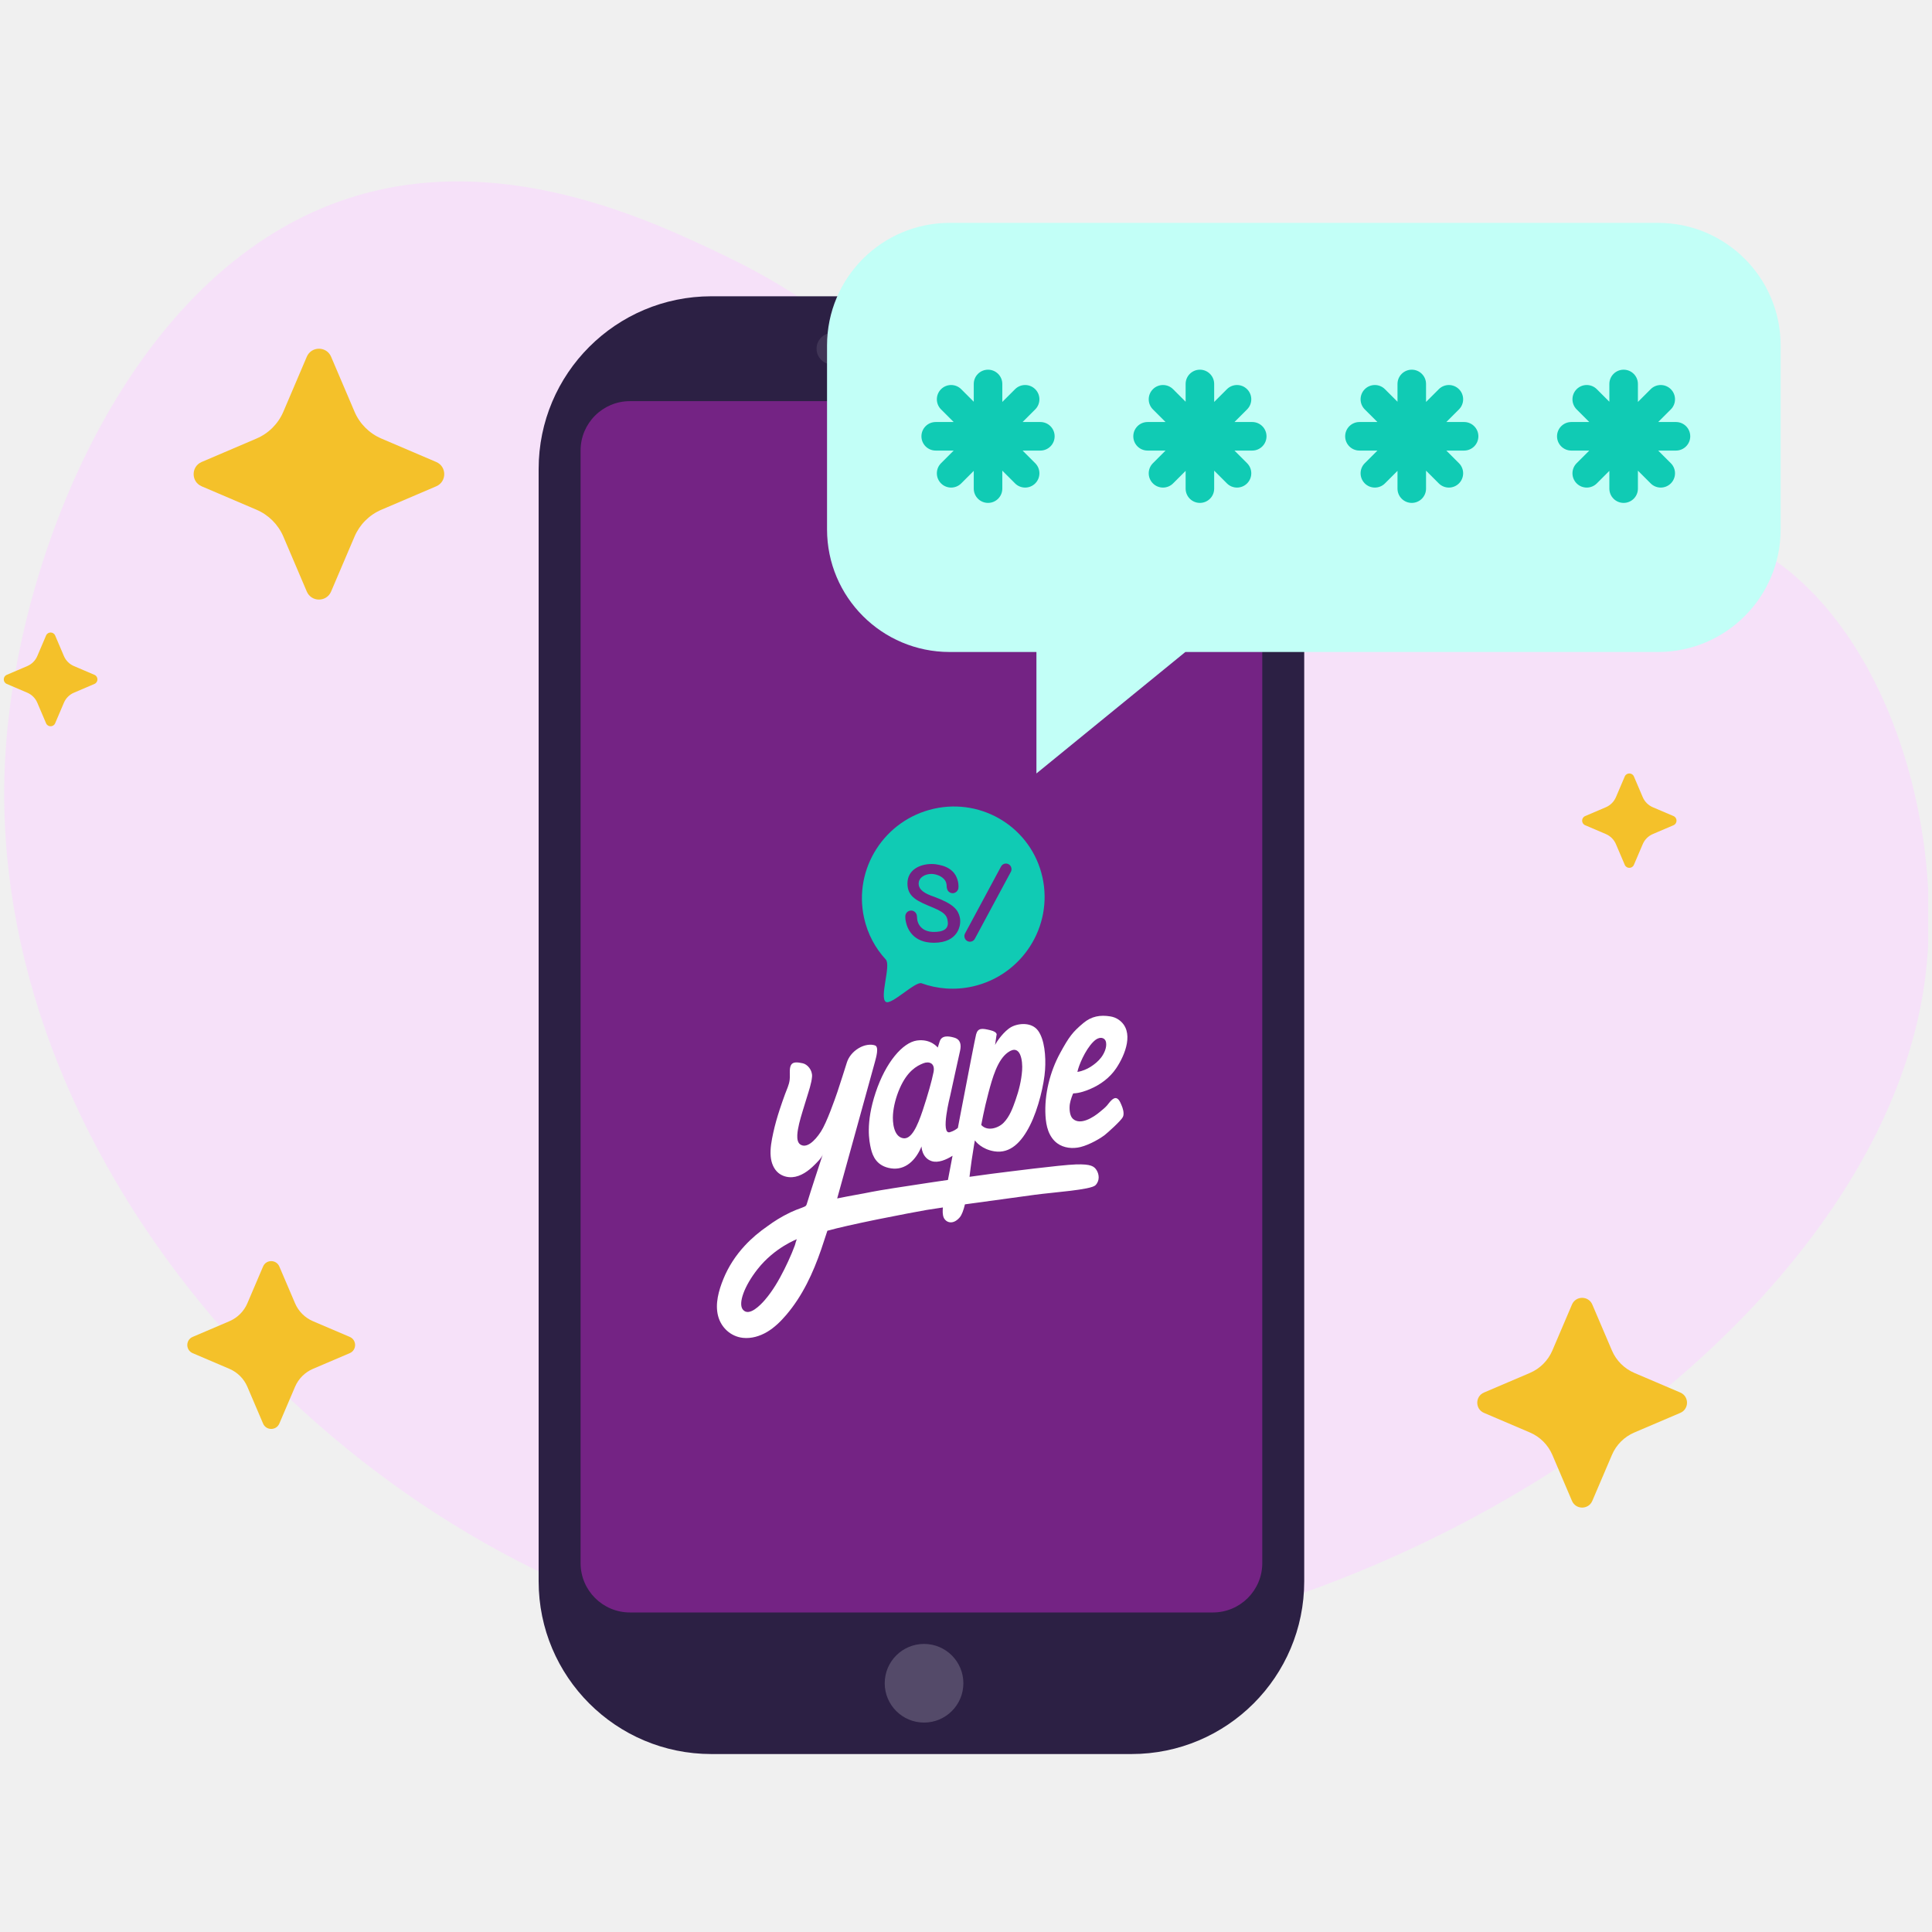
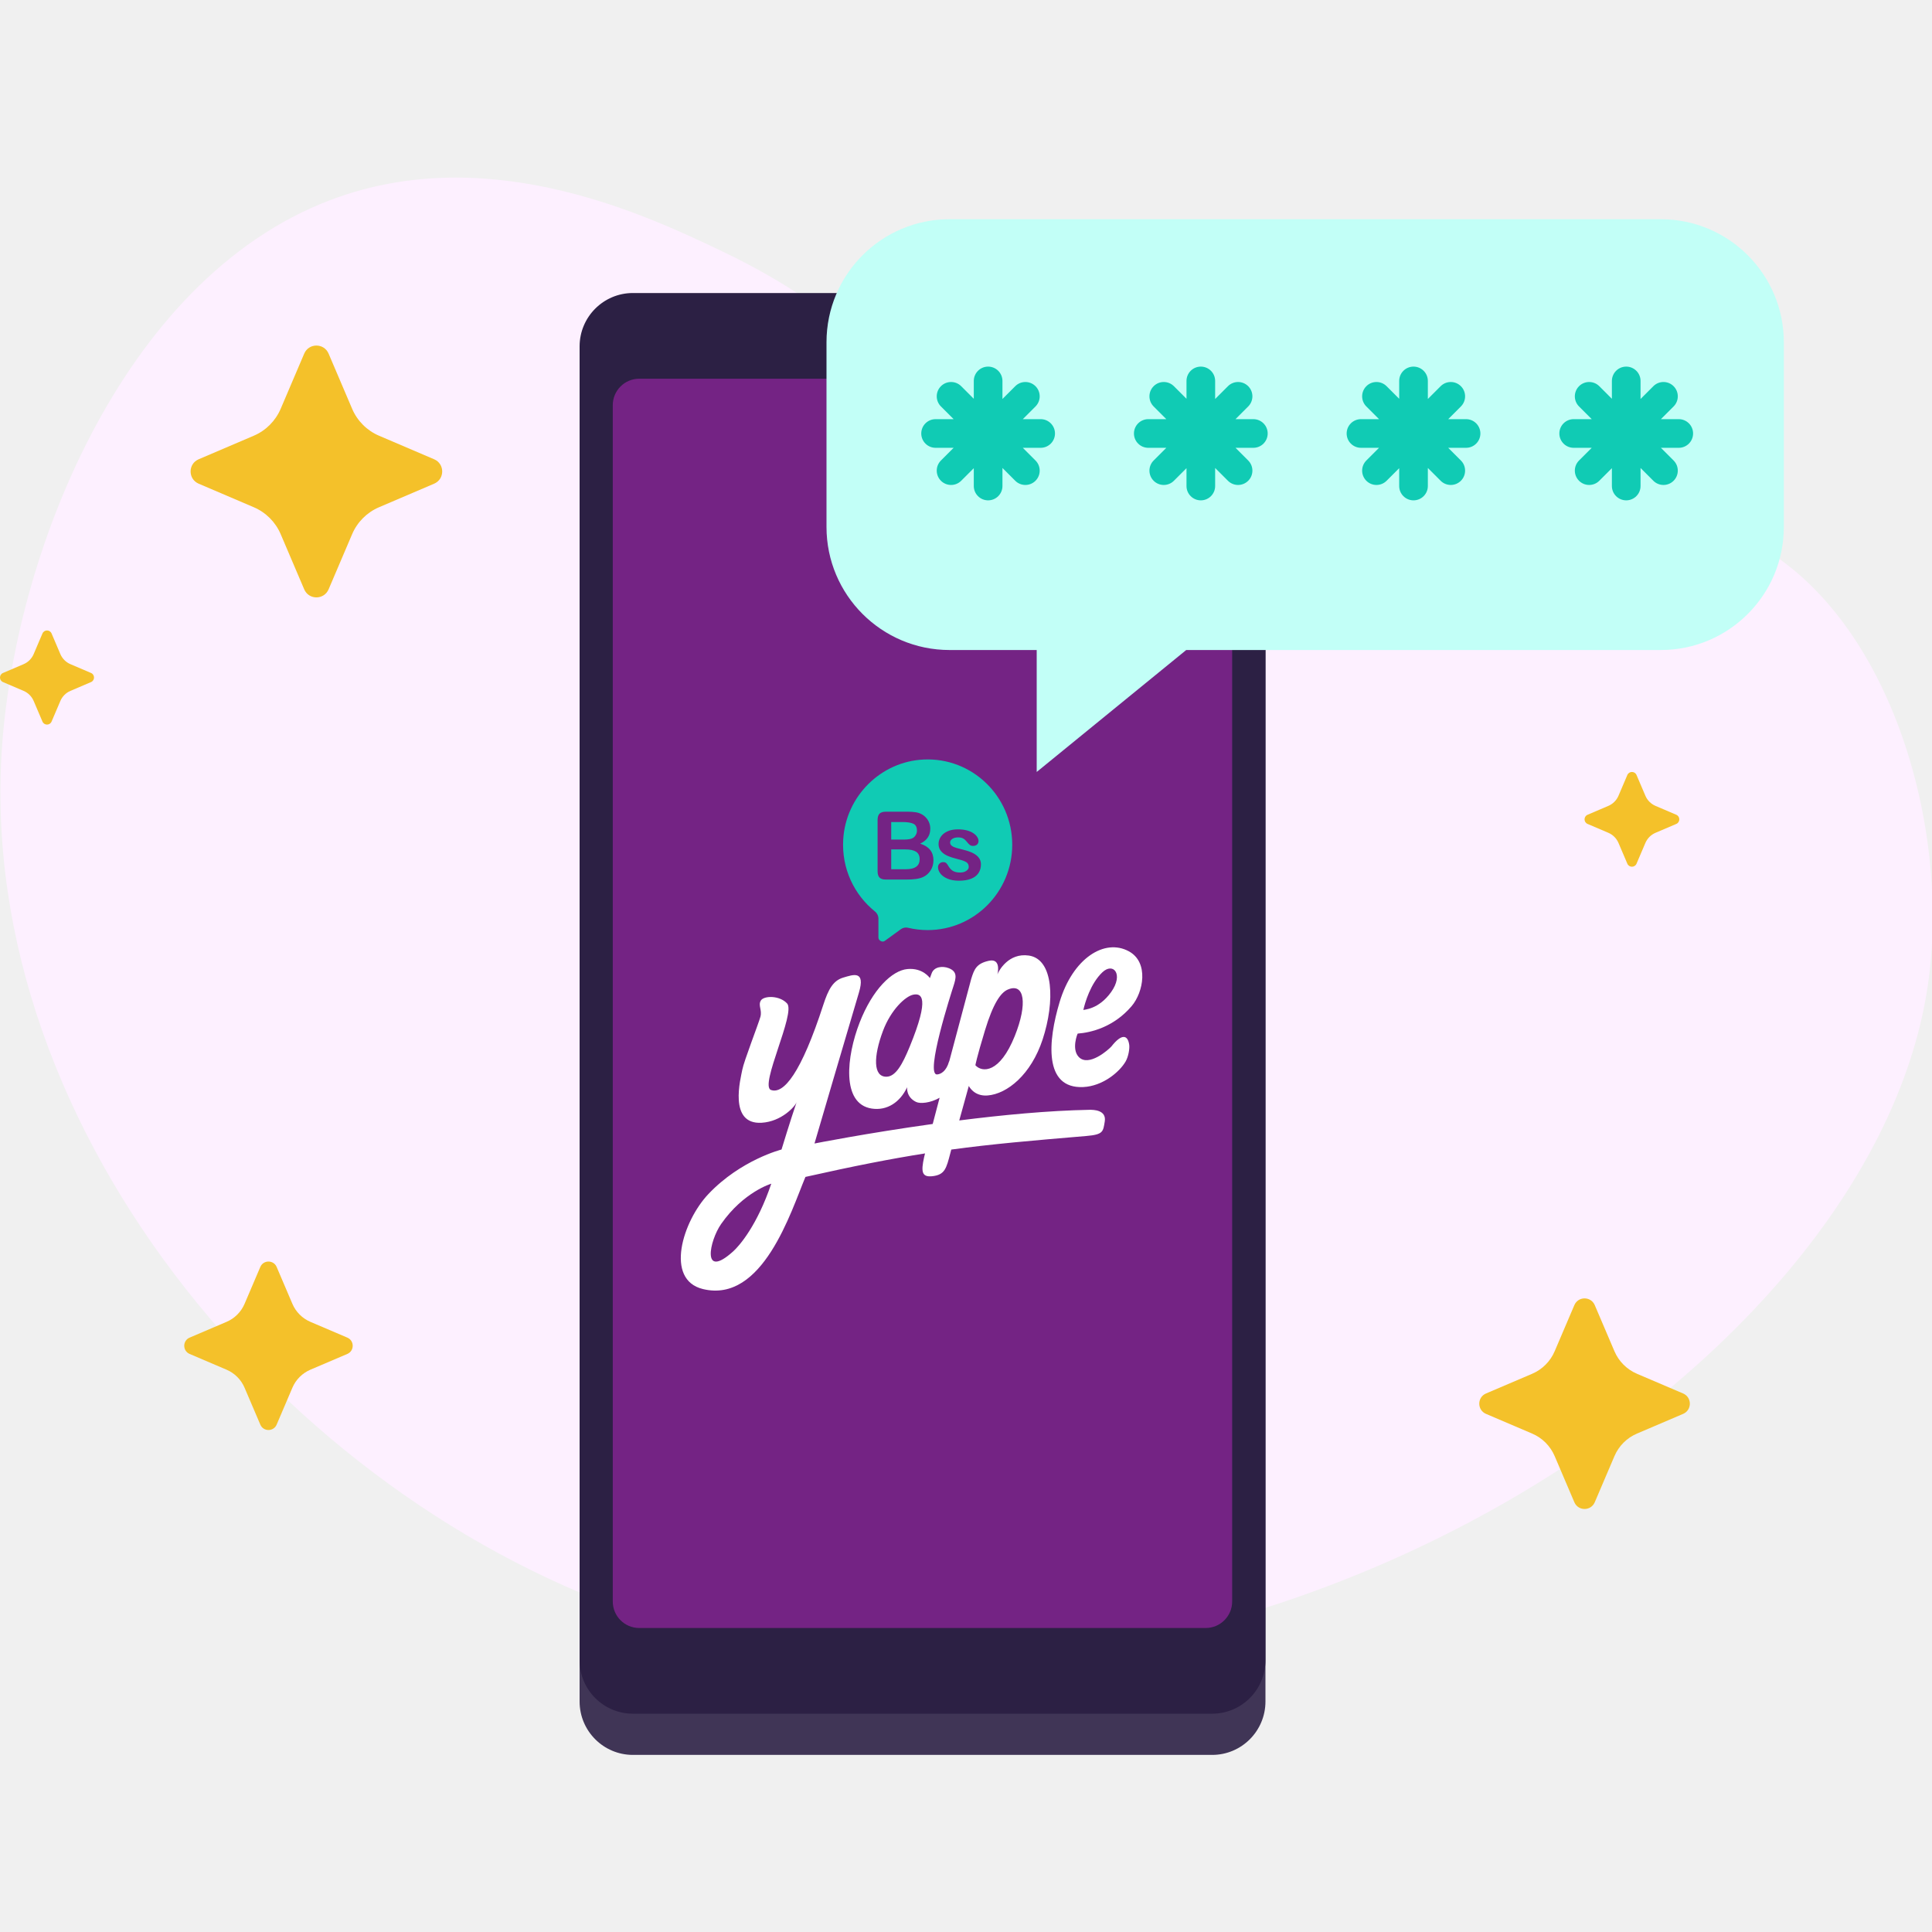
- <svg xmlns="http://www.w3.org/2000/svg" width="256" height="256" viewBox="0 0 256 256" fill="none">
-   <g clip-path="url(#clip0_536_9542)">
-     <g clip-path="url(#clip1_536_9542)">
-       <path d="M88.629 214.998C39.815 200.258 -2.922 150.307 0.781 98.958C2.659 72.918 17.218 36.294 45.348 26.552C65.872 19.444 86.255 29.194 96.042 33.879C129.841 50.054 126.563 72.919 151.643 81.276C184.167 92.11 206.635 59.301 231.496 72.021C249.75 81.362 258.121 109.537 254.927 130.808C246.919 184.173 159.751 236.479 88.629 214.998Z" fill="#F6E1F9" />
+ <svg xmlns="http://www.w3.org/2000/svg" width="600" height="600" viewBox="0 0 600 600" fill="none">
+   <g clip-path="url(#clip0_568_10361)">
+     <g clip-path="url(#clip1_568_10361)">
+       <path d="M207.363 504.473C92.505 469.789 -8.051 352.259 0.662 231.437C5.08 170.167 39.336 83.992 105.525 61.069C153.816 44.345 201.777 67.286 224.804 78.31C304.331 116.369 296.62 170.168 355.631 189.833C432.158 215.324 485.023 138.127 543.519 168.055C586.47 190.035 606.167 256.329 598.652 306.377C579.81 431.943 374.708 555.015 207.363 504.473Z" fill="#FDF0FF" />
    </g>
-     <rect x="172.816" y="39.258" width="193.161" height="101.444" rx="22.888" transform="rotate(90 172.816 39.2585)" fill="#2C2044" />
-     <rect x="167.258" y="53.155" width="160.504" height="90.327" rx="6.54" transform="rotate(90 167.258 53.155)" fill="#742384" />
-     <ellipse cx="122.441" cy="223.039" rx="5.211" ry="5.211" fill="#544A69" />
-     <rect x="108.198" y="44.122" width="28.488" height="4.169" rx="2.084" fill="#403556" />
-     <path fill-rule="evenodd" clip-rule="evenodd" d="M133.94 115.529L129.171 124.394C128.975 124.757 128.527 124.89 128.171 124.692C127.814 124.496 127.681 124.042 127.877 123.679L132.646 114.812C132.842 114.451 133.29 114.317 133.646 114.514C134.003 114.711 134.134 115.166 133.94 115.529ZM123.745 124.921C120.992 124.921 120.235 123.088 120.04 122.172C119.958 121.811 119.956 121.557 119.956 121.435C119.956 121.002 120.301 120.652 120.726 120.652C121.124 120.652 121.447 120.957 121.491 121.345C121.491 121.349 121.494 121.351 121.494 121.354C121.498 121.378 121.501 121.42 121.505 121.476C121.51 121.52 121.518 121.564 121.518 121.612C121.518 121.643 121.52 121.674 121.521 121.707C121.529 121.77 121.536 121.84 121.548 121.911C121.577 122.063 121.627 122.232 121.712 122.403C121.723 122.42 121.73 122.437 121.739 122.453C122 122.945 122.536 123.429 123.573 123.484C125.133 123.529 125.593 123 125.599 122.343C125.54 121.583 125.495 121.035 123.693 120.289C121.586 119.417 120.242 118.889 120.242 117.063C120.242 115.239 121.914 114.485 123.445 114.485C123.83 114.485 124.165 114.531 124.463 114.604C125.061 114.724 125.723 114.973 126.218 115.465V115.461C126.344 115.574 126.477 115.741 126.594 115.941C126.607 115.962 126.619 115.981 126.63 116.001C126.661 116.056 126.689 116.115 126.718 116.175C126.727 116.195 126.736 116.213 126.745 116.233C126.896 116.572 127.004 116.974 127.004 117.384C127.004 117.457 127.013 117.579 126.988 117.716C126.986 117.729 126.983 117.74 126.981 117.753C126.974 117.784 126.963 117.815 126.95 117.848C126.945 117.862 126.941 117.875 126.934 117.888C126.931 117.899 126.925 117.91 126.918 117.923C126.79 118.178 126.533 118.355 126.23 118.355C125.964 118.355 125.734 118.218 125.595 118.012C125.585 117.993 125.574 117.975 125.565 117.957C125.543 117.921 125.525 117.881 125.511 117.84C125.509 117.835 125.506 117.83 125.506 117.824C125.498 117.804 125.491 117.782 125.488 117.762C125.451 117.638 125.435 117.505 125.435 117.394C125.435 117.37 125.434 117.348 125.432 117.324C125.432 117.287 125.43 117.255 125.426 117.22C125.403 117.027 125.347 116.874 125.279 116.75C125.272 116.737 125.264 116.724 125.257 116.711C125.243 116.689 125.23 116.669 125.216 116.647C124.831 116.085 124.008 115.8 123.407 115.8C122.597 115.8 121.728 116.251 121.728 117.08C121.728 117.906 122.507 118.402 123.828 118.844C126.409 119.802 126.941 120.577 127.174 121.522C127.429 122.557 126.986 124.921 123.745 124.921ZM138.134 116.264C136.705 109.765 130.252 105.691 123.724 107.167C117.194 108.645 113.06 115.111 114.491 121.61C114.962 123.757 115.983 125.64 117.375 127.145C118.09 127.921 116.497 132.197 117.382 132.756C118.111 133.215 121.296 129.994 122.11 130.289C124.21 131.05 126.551 131.238 128.901 130.707C135.429 129.23 139.565 122.765 138.134 116.264Z" fill="#10CBB4" />
-     <path fill-rule="evenodd" clip-rule="evenodd" d="M133.997 136.086C134.941 135.568 136.704 135.406 137.553 136.573C138.403 137.738 138.6 139.942 138.477 141.758C138.352 143.638 137.613 146.869 136.469 149.137C135.36 151.341 133.859 152.892 131.756 152.556C130.097 152.291 129.307 151.285 129.191 151.126L129.176 151.105C129.176 151.105 129.066 151.61 128.75 153.741C128.661 154.338 128.57 155.109 128.464 155.934C129.851 155.737 130.924 155.59 131.39 155.533C133.3 155.297 140.539 154.355 142.558 154.292C144.576 154.226 144.992 154.551 145.313 155.069C145.632 155.589 145.762 156.432 145.153 157.05C144.546 157.664 139.516 157.989 137.144 158.312C135.697 158.512 131.43 159.085 127.86 159.582C127.673 160.355 127.449 160.98 127.172 161.305C126.257 162.376 125.311 161.981 125.034 161.305C124.887 160.941 124.897 160.41 124.939 159.995C123.978 160.134 123.217 160.25 122.793 160.323C121.754 160.504 119.186 160.984 116.489 161.531L115.752 161.681C113.412 162.163 111.072 162.679 109.632 163.081C109.365 163.904 109.097 164.727 108.816 165.545C107.736 168.679 106.342 171.703 104.177 174.238C103.442 175.097 102.624 175.904 101.656 176.481C100.686 177.056 99.551 177.395 98.433 177.271C96.841 177.098 95.555 175.927 95.15 174.371C94.73 172.761 95.236 170.985 95.85 169.476C96.507 167.85 97.484 166.357 98.671 165.074C99.589 164.079 100.627 163.207 101.741 162.444C102.53 161.86 103.534 161.218 104.728 160.648C105.202 160.424 105.727 160.214 106.278 160.022C106.356 159.989 106.433 159.957 106.511 159.926C106.615 159.884 106.722 159.84 106.794 159.754C106.857 159.683 106.886 159.59 106.914 159.497C107.585 157.306 108.317 155.133 109.025 152.952C108.859 153.459 108.275 154.002 107.918 154.363C107.14 155.146 106.1 155.909 104.972 155.983C104.31 156.027 103.626 155.832 103.117 155.399C102.503 154.876 102.195 154.054 102.122 153.244C102.027 152.2 102.24 151.12 102.46 150.103C102.685 149.059 102.982 148.03 103.314 147.015C103.537 146.33 103.779 145.65 104.024 144.975C104.246 144.368 104.554 143.754 104.631 143.109C104.716 142.395 104.545 141.64 104.803 141.142C105.06 140.643 105.725 140.759 106.352 140.887C106.981 141.012 107.664 141.792 107.601 142.655C107.536 143.52 107.152 144.624 106.895 145.467C106.641 146.311 106.084 148.041 105.891 148.884C105.7 149.727 105.386 151.174 106.02 151.631C106.831 152.215 107.92 151.264 108.775 149.944C109.555 148.739 110.632 145.641 110.953 144.71C111.274 143.781 111.988 141.492 112.218 140.777C112.447 140.06 112.981 139.37 113.772 138.893C114.561 138.417 115.396 138.331 115.95 138.525C116.506 138.72 116.078 140.147 115.95 140.643L115.943 140.671C115.819 141.134 114.567 145.662 113.347 150.073L113.155 150.768C112.005 154.925 110.937 158.781 110.937 158.781C110.935 158.789 110.933 158.794 110.931 158.799C112.748 158.425 114.392 158.163 115.315 157.965L115.436 157.94C116.534 157.718 119.728 157.221 122.994 156.734L123.778 156.617C124.395 156.525 125.01 156.435 125.607 156.348C125.784 155.421 125.991 154.33 126.217 153.145C125.391 153.669 124.301 154.136 123.438 153.851C122.137 153.421 122.102 151.909 122.102 151.909C121.374 153.712 119.971 155.098 118.074 154.815C116.177 154.534 115.636 153.205 115.403 152.215C115.169 151.226 114.681 148.817 116.025 144.773C117.37 140.728 119.624 138.147 121.484 137.876C123.344 137.606 124.257 138.806 124.257 138.806L124.512 138.002C124.766 137.197 125.607 137.245 126.46 137.497C127.312 137.751 127.386 138.492 127.208 139.26C127.134 139.579 126.896 140.657 126.645 141.806L126.493 142.498C126.191 143.877 125.911 145.161 125.911 145.161C125.911 145.161 124.566 150.409 125.867 150.021C126.323 149.885 126.667 149.673 126.923 149.454C126.992 149.088 127.062 148.721 127.132 148.354L127.344 147.249C128.307 142.225 129.23 137.459 129.341 137.054C129.584 136.175 130.144 136.248 131.22 136.507C132.298 136.766 132.036 137.2 132.036 137.2L131.853 138.476C132.03 138.046 133.049 136.604 133.997 136.086ZM105.612 164.193C105.612 164.193 102.654 165.295 100.403 168.142C98.608 170.412 97.781 172.725 98.433 173.528C99.25 174.535 100.812 172.873 101.335 172.268C102.395 171.044 103.209 169.627 103.934 168.181C104.285 167.476 104.618 166.762 104.921 166.036C105.064 165.693 105.201 165.348 105.329 165.001C105.366 164.895 105.523 164.225 105.612 164.193ZM143.557 135.554C144.616 134.665 145.782 134.452 147.145 134.682C147.533 134.747 147.91 134.891 148.23 135.116C150.395 136.629 149.075 139.808 147.905 141.547C147.056 142.807 145.825 143.722 144.427 144.312C143.957 144.512 143.067 144.861 142.209 144.881C142.175 144.882 141.832 145.771 141.758 146.295C141.673 146.899 141.725 147.84 142.151 148.236C143.156 149.177 144.922 148.018 145.705 147.361C146.058 147.065 146.433 146.786 146.726 146.432C147.001 146.104 147.482 145.37 147.95 145.522C148.334 145.645 148.569 146.358 148.691 146.658C148.691 146.658 149.039 147.499 148.789 148.006C148.54 148.513 146.75 150.112 146.339 150.432C145.931 150.751 144.462 151.668 143.167 151.988C142.138 152.242 140.957 152.131 140.088 151.49C139.532 151.082 139.14 150.483 138.903 149.839C138.665 149.196 138.574 148.511 138.532 147.827C138.37 145.026 139.123 142.006 140.473 139.538C141.658 137.365 142.135 136.742 143.557 135.554ZM123.699 142.062C123.937 140.857 123.092 140.6 122.364 140.883C121.458 141.233 120.229 141.928 119.232 144.183C118.705 145.378 118.403 146.616 118.326 147.662C118.25 148.71 118.409 150.58 119.646 150.818C120.752 151.028 121.55 149.273 122.269 147.118C122.94 145.101 123.472 143.21 123.699 142.062ZM135.435 141.838C135.525 140.609 135.25 138.213 133.54 139.457C132.159 140.458 131.501 142.826 130.967 144.836C130.401 146.96 130.019 149.063 130.019 149.063C130.825 149.959 132.296 149.484 132.992 148.763C133.788 147.943 134.195 146.822 134.57 145.748C135.013 144.482 135.338 143.182 135.435 141.838ZM146.553 138.101C146.471 137.656 146.089 137.438 145.64 137.55C145.328 137.628 145.07 137.842 144.844 138.068C143.774 139.153 142.91 141.224 142.757 142.057C142.768 141.988 142.985 142.062 143.728 141.76C143.997 141.648 144.25 141.524 144.496 141.368C145.031 141.028 145.532 140.621 145.915 140.115C146.319 139.581 146.683 138.785 146.553 138.101Z" fill="white" />
-     <g clip-path="url(#clip2_536_9542)">
-       <path fill-rule="evenodd" clip-rule="evenodd" d="M46.976 54.55C47.658 56.151 48.933 57.426 50.53 58.108C52.568 58.978 55.479 60.223 57.802 61.215C59.221 61.822 59.218 63.832 57.802 64.438L50.53 67.545C48.931 68.227 47.658 69.502 46.976 71.103C46.107 73.142 44.863 76.056 43.872 78.381C43.266 79.802 41.258 79.802 40.651 78.381C39.661 76.056 38.417 73.142 37.548 71.103C36.866 69.502 35.59 68.227 33.993 67.545C31.956 66.675 29.044 65.43 26.722 64.438C25.303 63.832 25.303 61.822 26.722 61.215C29.044 60.223 31.956 58.978 33.993 58.108C35.593 57.426 36.866 56.149 37.548 54.55C38.417 52.511 39.661 49.597 40.651 47.272C41.258 45.852 43.266 45.852 43.872 47.272C44.863 49.597 46.107 52.511 46.976 54.55V54.55Z" fill="#F4C12A" />
-       <path fill-rule="evenodd" clip-rule="evenodd" d="M8.468 86.929C8.722 87.528 9.199 88.004 9.796 88.259C10.557 88.584 11.646 89.049 12.514 89.42C13.044 89.647 13.043 90.398 12.514 90.625L9.796 91.786C9.198 92.041 8.722 92.517 8.468 93.116C8.143 93.878 7.678 94.967 7.308 95.836C7.081 96.367 6.33 96.367 6.104 95.836C5.734 94.967 5.269 93.878 4.944 93.116C4.689 92.517 4.212 92.041 3.615 91.786C2.854 91.461 1.766 90.996 0.898 90.625C0.367 90.398 0.367 89.647 0.898 89.42C1.766 89.049 2.854 88.584 3.615 88.259C4.213 88.004 4.689 87.527 4.944 86.929C5.269 86.167 5.734 85.078 6.104 84.209C6.33 83.678 7.081 83.678 7.308 84.209C7.678 85.078 8.143 86.167 8.468 86.929V86.929Z" fill="#F4C12A" />
+     <g clip-path="url(#clip2_568_10361)">
+       <path fill-rule="evenodd" clip-rule="evenodd" d="M109.355 126.948C110.959 130.715 113.96 133.714 117.718 135.319C122.512 137.366 129.363 140.295 134.827 142.629C138.167 144.056 138.161 148.786 134.827 150.214L117.718 157.524C113.955 159.129 110.959 162.128 109.355 165.895C107.31 170.693 104.383 177.55 102.052 183.02C100.626 186.362 95.9 186.362 94.474 183.02C92.142 177.55 89.216 170.693 87.171 165.895C85.567 162.128 82.565 159.129 78.808 157.524C74.013 155.477 67.163 152.547 61.698 150.214C58.359 148.786 58.359 144.056 61.698 142.629C67.163 140.295 74.013 137.366 78.808 135.319C82.571 133.714 85.567 130.709 87.171 126.948C89.216 122.149 92.142 115.292 94.474 109.823C95.9 106.48 100.626 106.48 102.052 109.823C104.383 115.292 107.31 122.149 109.355 126.948Z" fill="#F4C12A" />
+       <path fill-rule="evenodd" clip-rule="evenodd" d="M18.747 203.134C19.346 204.542 20.468 205.663 21.873 206.263C23.664 207.028 26.225 208.122 28.267 208.995C29.515 209.528 29.513 211.296 28.267 211.829L21.873 214.561C20.466 215.161 19.346 216.282 18.747 217.69C17.983 219.483 16.889 222.046 16.018 224.09C15.485 225.339 13.719 225.339 13.185 224.09C12.314 222.046 11.22 219.483 10.456 217.69C9.857 216.282 8.735 215.161 7.33 214.561C5.539 213.796 2.978 212.702 0.936 211.829C-0.312 211.296 -0.312 209.528 0.936 208.995C2.978 208.122 5.539 207.028 7.33 206.263C8.737 205.663 9.857 204.54 10.456 203.134C11.22 201.341 12.314 198.778 13.185 196.734C13.719 195.485 15.485 195.485 16.018 196.734C16.889 198.778 17.983 201.341 18.747 203.134Z" fill="#F4C12A" />
    </g>
-     <g clip-path="url(#clip3_536_9542)">
-       <path fill-rule="evenodd" clip-rule="evenodd" d="M39.093 172.687C39.549 173.758 40.403 174.61 41.472 175.067C42.837 175.649 44.786 176.482 46.341 177.145C47.291 177.551 47.29 178.895 46.341 179.301L41.472 181.379C40.401 181.836 39.549 182.688 39.093 183.759C38.511 185.123 37.678 187.073 37.014 188.628C36.609 189.578 35.264 189.578 34.858 188.628C34.195 187.073 33.362 185.123 32.78 183.759C32.324 182.688 31.469 181.836 30.4 181.379C29.036 180.798 27.087 179.965 25.532 179.301C24.581 178.895 24.581 177.551 25.532 177.145C27.087 176.482 29.036 175.649 30.4 175.067C31.471 174.61 32.324 173.756 32.78 172.687C33.362 171.323 34.195 169.374 34.858 167.819C35.264 166.868 36.609 166.868 37.014 167.819C37.678 169.374 38.511 171.323 39.093 172.687V172.687Z" fill="#F4C12A" />
+     <g clip-path="url(#clip3_568_10361)">
+       <path fill-rule="evenodd" clip-rule="evenodd" d="M90.806 404.917C91.88 407.437 93.89 409.442 96.406 410.516C99.616 411.885 104.203 413.845 107.861 415.406C110.097 416.361 110.093 419.525 107.861 420.48L96.406 425.369C93.886 426.443 91.88 428.449 90.806 430.969C89.437 434.178 87.477 438.765 85.916 442.424C84.962 444.66 81.797 444.66 80.843 442.424C79.282 438.765 77.322 434.178 75.953 430.969C74.879 428.449 72.869 426.443 70.353 425.369C67.143 424 62.556 422.04 58.898 420.48C56.662 419.525 56.662 416.361 58.898 415.406C62.556 413.845 67.143 411.885 70.353 410.516C72.873 409.442 74.879 407.433 75.953 404.917C77.322 401.707 79.282 397.12 80.843 393.462C81.797 391.226 84.962 391.226 85.916 393.462C87.477 397.12 89.437 401.707 90.806 404.917Z" fill="#F4C12A" />
    </g>
-     <g clip-path="url(#clip4_536_9542)">
-       <path fill-rule="evenodd" clip-rule="evenodd" d="M217.671 105.627C217.927 106.229 218.408 106.709 219.009 106.965C219.777 107.293 220.873 107.761 221.748 108.134C222.283 108.363 222.282 109.119 221.748 109.347L219.009 110.516C218.407 110.773 217.927 111.252 217.671 111.855C217.343 112.622 216.875 113.719 216.502 114.593C216.273 115.128 215.517 115.128 215.289 114.593C214.916 113.719 214.447 112.622 214.12 111.855C213.863 111.252 213.383 110.773 212.781 110.516C212.014 110.189 210.917 109.72 210.043 109.347C209.508 109.119 209.508 108.363 210.043 108.134C210.917 107.761 212.014 107.293 212.781 106.965C213.384 106.709 213.863 106.228 214.12 105.627C214.447 104.859 214.916 103.763 215.289 102.888C215.517 102.354 216.273 102.354 216.502 102.888C216.875 103.763 217.343 104.859 217.671 105.627V105.627Z" fill="#F4C12A" />
+     <g clip-path="url(#clip4_568_10361)">
+       <path fill-rule="evenodd" clip-rule="evenodd" d="M510.99 247.128C511.594 248.545 512.724 249.673 514.14 250.278C515.945 251.048 518.525 252.15 520.583 253.028C521.841 253.565 521.839 255.345 520.583 255.882L514.14 258.632C512.722 259.236 511.594 260.365 510.99 261.782C510.22 263.588 509.118 266.168 508.239 268.226C507.702 269.483 505.923 269.483 505.385 268.226C504.507 266.168 503.405 263.588 502.635 261.782C502.031 260.365 500.9 259.236 499.485 258.632C497.68 257.862 495.099 256.76 493.041 255.882C491.784 255.345 491.784 253.565 493.041 253.028C495.099 252.15 497.68 251.048 499.485 250.278C500.903 249.673 502.031 248.543 502.635 247.128C503.405 245.322 504.507 242.742 505.385 240.684C505.923 239.427 507.702 239.427 508.239 240.684C509.118 242.742 510.22 245.322 510.99 247.128Z" fill="#F4C12A" />
    </g>
-     <g clip-path="url(#clip5_536_9542)">
-       <path fill-rule="evenodd" clip-rule="evenodd" d="M213.588 178.946C214.158 180.285 215.226 181.35 216.562 181.921C218.268 182.648 220.704 183.689 222.648 184.518C223.836 185.026 223.834 186.707 222.648 187.214L216.562 189.812C215.224 190.382 214.158 191.448 213.588 192.786C212.86 194.491 211.819 196.928 210.99 198.872C210.483 200.06 208.802 200.06 208.294 198.872C207.465 196.928 206.424 194.491 205.697 192.786C205.126 191.448 204.058 190.382 202.722 189.812C201.017 189.084 198.58 188.043 196.636 187.214C195.448 186.707 195.448 185.026 196.636 184.518C198.58 183.689 201.017 182.648 202.722 181.921C204.061 181.35 205.126 180.283 205.697 178.946C206.424 177.241 207.465 174.804 208.294 172.861C208.802 171.673 210.483 171.673 210.99 172.861C211.819 174.804 212.86 177.241 213.588 178.946V178.946Z" fill="#F4C12A" />
+     <g clip-path="url(#clip5_568_10361)">
+       <path fill-rule="evenodd" clip-rule="evenodd" d="M501.382 419.644C502.725 422.794 505.237 425.301 508.382 426.643C512.394 428.355 518.128 430.804 522.701 432.755C525.496 433.949 525.491 437.904 522.701 439.097L508.382 445.21C505.232 446.552 502.725 449.059 501.382 452.209C499.671 456.221 497.221 461.954 495.27 466.528C494.076 469.323 490.121 469.323 488.928 466.528C486.977 461.954 484.527 456.221 482.815 452.209C481.473 449.059 478.961 446.552 475.816 445.21C471.804 443.498 466.07 441.049 461.497 439.097C458.702 437.904 458.702 433.949 461.497 432.755C466.07 430.804 471.804 428.355 475.816 426.643C478.966 425.301 481.473 422.789 482.815 419.644C484.527 415.632 486.977 409.898 488.928 405.325C490.121 402.53 494.076 402.53 495.27 405.325C497.221 409.898 499.671 415.632 501.382 419.644Z" fill="#F4C12A" />
    </g>
-     <path d="M109.587 45.777C109.587 36.805 116.861 29.531 125.833 29.531H219.699C228.671 29.531 235.945 36.805 235.945 45.777V70.146C235.945 79.118 228.671 86.392 219.699 86.392H157.066L137.332 102.487V86.392H125.833C116.861 86.392 109.587 79.118 109.587 70.146V45.777Z" fill="#C2FFF7" />
-     <path fill-rule="evenodd" clip-rule="evenodd" d="M130.92 48.986C129.875 48.986 129.028 49.833 129.028 50.877V53.233L127.367 51.571C126.628 50.833 125.431 50.833 124.692 51.571C123.954 52.31 123.954 53.507 124.692 54.246L126.367 55.92H123.985C122.941 55.92 122.094 56.767 122.094 57.812C122.094 58.856 122.941 59.703 123.985 59.703H126.367L124.692 61.378C123.954 62.116 123.954 63.314 124.692 64.052C125.431 64.791 126.628 64.791 127.367 64.052L129.028 62.391V64.746C129.028 65.791 129.875 66.637 130.92 66.637C131.964 66.637 132.811 65.791 132.811 64.746V62.364L134.499 64.052C135.237 64.791 136.435 64.791 137.174 64.052C137.912 63.314 137.912 62.116 137.174 61.378L135.499 59.703H137.854C138.899 59.703 139.745 58.856 139.745 57.812C139.745 56.767 138.899 55.92 137.854 55.92H135.499L137.173 54.246C137.912 53.507 137.912 52.31 137.173 51.571C136.435 50.833 135.237 50.833 134.499 51.571L132.811 53.259V50.877C132.811 49.833 131.964 48.986 130.92 48.986Z" fill="#10CBB4" />
-     <path fill-rule="evenodd" clip-rule="evenodd" d="M158.993 48.986C157.949 48.986 157.102 49.833 157.102 50.877V53.233L155.44 51.571C154.702 50.833 153.504 50.833 152.766 51.571C152.027 52.31 152.027 53.507 152.766 54.246L154.441 55.92H152.059C151.014 55.92 150.168 56.767 150.168 57.812C150.168 58.856 151.014 59.703 152.059 59.703H154.441L152.766 61.378C152.027 62.116 152.027 63.314 152.766 64.052C153.504 64.791 154.702 64.791 155.44 64.052L157.102 62.391V64.746C157.102 65.791 157.949 66.637 158.993 66.637C160.038 66.637 160.884 65.791 160.884 64.746V62.364L162.573 64.052C163.311 64.791 164.509 64.791 165.247 64.052C165.986 63.314 165.986 62.116 165.247 61.378L163.572 59.703H165.928C166.972 59.703 167.819 58.856 167.819 57.812C167.819 56.767 166.972 55.92 165.928 55.92H163.572L165.247 54.246C165.986 53.507 165.986 52.31 165.247 51.571C164.509 50.833 163.311 50.833 162.573 51.571L160.884 53.259V50.877C160.884 49.833 160.038 48.986 158.993 48.986Z" fill="#10CBB4" />
-     <path fill-rule="evenodd" clip-rule="evenodd" d="M187.067 48.986C186.022 48.986 185.176 49.833 185.176 50.877V53.233L183.514 51.571C182.776 50.833 181.578 50.833 180.839 51.571C180.101 52.31 180.101 53.507 180.839 54.246L182.514 55.92H180.133C179.088 55.92 178.241 56.767 178.241 57.812C178.241 58.856 179.088 59.703 180.133 59.703H182.514L180.839 61.378C180.101 62.116 180.101 63.314 180.839 64.052C181.578 64.791 182.775 64.791 183.514 64.052L185.176 62.391V64.746C185.176 65.791 186.022 66.637 187.067 66.637C188.111 66.637 188.958 65.791 188.958 64.746V62.364L190.646 64.052C191.385 64.791 192.582 64.791 193.321 64.052C194.059 63.314 194.059 62.116 193.321 61.378L191.646 59.703H194.001C195.046 59.703 195.893 58.856 195.893 57.812C195.893 56.767 195.046 55.92 194.001 55.92H191.646L193.321 54.246C194.059 53.507 194.059 52.31 193.321 51.571C192.582 50.833 191.385 50.833 190.646 51.571L188.958 53.259V50.877C188.958 49.833 188.111 48.986 187.067 48.986Z" fill="#10CBB4" />
-     <path fill-rule="evenodd" clip-rule="evenodd" d="M215.141 48.986C214.096 48.986 213.249 49.833 213.249 50.877V53.233L211.588 51.571C210.849 50.833 209.652 50.833 208.913 51.571C208.175 52.31 208.175 53.507 208.913 54.246L210.588 55.92H208.206C207.162 55.92 206.315 56.767 206.315 57.812C206.315 58.856 207.162 59.703 208.206 59.703H210.588L208.913 61.378C208.175 62.116 208.175 63.314 208.913 64.052C209.652 64.791 210.849 64.791 211.588 64.052L213.249 62.391V64.746C213.249 65.791 214.096 66.637 215.141 66.637C216.185 66.637 217.032 65.791 217.032 64.746V62.364L218.72 64.052C219.458 64.791 220.656 64.791 221.394 64.052C222.133 63.314 222.133 62.116 221.394 61.378L219.72 59.703H222.075C223.119 59.703 223.966 58.856 223.966 57.812C223.966 56.767 223.119 55.92 222.075 55.92H219.72L221.394 54.246C222.133 53.507 222.133 52.31 221.394 51.571C220.656 50.833 219.458 50.833 218.72 51.571L217.032 53.259V50.877C217.032 49.833 216.185 48.986 215.141 48.986Z" fill="#10CBB4" />
+     <g clip-path="url(#clip6_568_10361)">
+       <path d="M393 528.408V120.388C393 111.224 385.589 103.796 376.446 103.796L196.555 103.796C187.412 103.796 180 111.224 180 120.388L180 528.408C180 537.571 187.412 545 196.555 545H376.446C385.589 545 393 537.571 393 528.408Z" fill="#403556" />
+       <path d="M393 515.612V107.592C393 98.428 385.589 91 376.446 91L196.555 91C187.412 91 180 98.428 180 107.592L180 515.612C180 524.775 187.412 532.204 196.555 532.204H376.446C385.589 532.204 393 524.775 393 515.612Z" fill="#2C2044" />
+       <path d="M382.659 497.356V125.847C382.659 121.301 378.982 117.615 374.446 117.615L198.513 117.615C193.977 117.615 190.3 121.301 190.3 125.847L190.3 497.356C190.3 501.903 193.977 505.588 198.513 505.588H374.446C378.982 505.588 382.659 501.903 382.659 497.356Z" fill="#742384" />
+       <path d="M265.031 109.128H307.928C310.42 109.128 312.44 107.103 312.44 104.606V104.052C312.44 101.555 310.42 99.531 307.928 99.531H265.031C262.539 99.531 260.519 101.555 260.519 104.052V104.606C260.519 107.103 262.539 109.128 265.031 109.128Z" fill="#544A69" />
+       <path d="M338.291 344.663C325.606 344.898 311.209 346.279 297.904 347.964C299.393 342.567 300.875 337.24 300.875 337.24C300.875 337.24 302.398 340.544 306.694 340.209C312.794 339.733 320.218 333.742 323.812 322.766C327.632 311.106 327.29 297.865 319.496 296.753C313.198 295.856 310.192 301.47 309.758 302.589C309.758 302.589 311.096 297.489 307.095 298.38C303.261 299.232 302.559 300.955 301.611 304.035C301.443 304.577 298.216 316.693 294.834 329.461C294.782 329.544 294.741 329.64 294.711 329.747C293.875 332.634 292.222 333.601 291.027 333.677C287.163 333.929 295.47 308.209 296.1 306.259C296.932 303.686 297.428 301.736 294.611 300.662C292.712 299.937 290.107 300.199 289.343 302.257C289.022 303.12 288.789 303.756 288.789 303.756C288.789 303.756 286.619 300.503 281.82 300.945C277.017 301.387 270.955 307.281 266.944 317.622C262.932 327.962 261.19 342.795 270.706 344.273C275.535 345.022 279.588 342.236 281.71 337.647C281.71 337.647 281.341 340.72 284.521 342.225C285.77 342.819 288.878 342.588 291.804 340.92C291.034 343.834 290.309 346.597 289.662 349.058C269.117 351.924 252.947 355.125 252.947 355.125C252.951 355.111 264.209 316.71 266.745 308.258C268.867 301.183 264.866 302.723 261.909 303.59C258.756 304.512 257.264 307.191 255.686 312.056C248.789 333.304 243.36 339.919 239.424 338.493C235.812 337.184 247.17 314.621 244.445 311.641C242.083 309.059 237.216 309.197 236.288 310.72C235.36 312.242 236.74 313.634 236.148 315.788C235.556 317.943 231.007 329.606 230.527 332.219C230.048 334.83 226.101 349.307 236.545 348.682C242.716 348.313 246.944 343.603 247.392 342.294C245.465 347.919 242.71 356.996 242.71 356.996C242.71 356.996 230.076 360.183 220.005 370.814C212.009 379.252 206.355 397.43 218.297 400.327C236.86 404.83 245.636 376.248 250.137 365.5C265.188 362.12 276.665 359.876 287.279 358.204C287.122 358.829 287.016 359.254 286.978 359.43C286.013 363.905 286.229 365.697 289.693 365.265C293.427 364.799 293.896 362.866 295.118 358.187C295.2 357.866 295.306 357.469 295.429 357.01C308.009 355.297 320.358 354.224 337.353 352.794C342.635 352.349 342.577 351.458 343.094 348.278C343.675 344.67 339.544 344.642 338.291 344.663ZM305.89 320C308.43 311.628 310.764 308.275 312.958 307.329C318.192 305.068 319.184 311.693 315.145 321.751C310.47 333.39 305.01 333.124 302.919 330.828C302.915 330.828 303.206 328.839 305.89 320ZM282.518 325.052C280.273 330.517 278.171 334.364 275.279 334.384C271.133 334.415 271.24 328.128 274.19 320.218C276.672 313.568 281.197 309.38 283.641 308.903C286.081 308.43 288.922 309.463 282.518 325.052ZM227.673 388.647C217.804 397.531 220.293 385.363 223.962 380.108C230.928 370.13 239.53 367.606 239.53 367.606C235.159 380.502 229.696 386.824 227.673 388.647Z" fill="white" />
+       <path d="M351.414 312.491C355.142 308.137 356.843 298.86 350.589 295.445C343.025 291.316 333.146 297.62 329.069 311.207C325.444 323.288 324.089 338.144 336.388 337.595C342.446 337.326 347.673 332.927 349.566 329.661C350.483 328.076 350.849 325.58 350.689 324.472C350.24 321.361 348.354 320.909 345.154 324.993C344.363 325.894 338.051 331.557 334.964 328.194C332.732 325.763 334.608 320.991 334.697 320.988C338.736 320.691 345.804 319.044 351.414 312.491ZM342.364 301.943C345.76 298.742 349.008 302.571 345.082 308.082C341.118 313.641 336.477 313.499 336.439 313.675C336.915 311.5 338.66 305.437 342.364 301.943Z" fill="white" />
+       <path d="M284.496 264.516C283.757 264.036 282.648 263.797 281.176 263.797H276.774V269.95H281.32C284.178 269.95 285.609 268.911 285.609 266.832C285.609 265.765 285.239 264.996 284.496 264.516Z" fill="#10CBB4" />
+       <path d="M286.848 235.879C273.547 236.497 262.686 247.273 261.871 260.68C261.32 269.757 265.305 277.915 271.75 283.088C272.414 283.619 272.801 284.424 272.801 285.28V291.125C272.801 291.574 273.051 291.989 273.444 292.196L273.605 292.282C273.985 292.482 274.44 292.448 274.786 292.196L279.76 288.581C280.41 288.108 281.231 287.942 282.012 288.128C283.963 288.598 285.996 288.847 288.088 288.847C302.597 288.847 314.358 276.983 314.358 262.347C314.358 247.3 301.923 235.178 286.848 235.879ZM289.001 270.33C288.402 271.272 287.595 271.97 286.578 272.422C285.941 272.692 285.209 272.878 284.384 272.988C283.559 273.099 282.594 273.154 281.492 273.154H275.108C274.187 273.154 273.53 272.947 273.133 272.529C272.739 272.111 272.541 271.449 272.541 270.537V254.696C272.541 253.767 272.743 253.097 273.146 252.69C273.55 252.283 274.204 252.079 275.104 252.079H281.872C282.868 252.079 283.734 252.141 284.466 252.265C285.199 252.39 285.852 252.631 286.431 252.984C286.924 253.28 287.362 253.657 287.742 254.113C288.122 254.568 288.413 255.072 288.611 255.621C288.81 256.174 288.909 256.754 288.909 257.368C288.909 259.478 287.865 261.018 285.774 261.999C288.519 262.879 289.891 264.595 289.891 267.143C289.898 268.324 289.6 269.384 289.001 270.33ZM303.864 271.162C303.34 271.932 302.57 272.519 301.546 272.916C300.526 273.313 299.284 273.513 297.819 273.513C296.422 273.513 295.224 273.299 294.228 272.868C293.232 272.436 292.493 271.897 292.02 271.252C291.545 270.606 291.309 269.957 291.309 269.304C291.309 268.873 291.459 268.503 291.764 268.196C292.068 267.889 292.452 267.737 292.917 267.737C293.325 267.737 293.64 267.837 293.859 268.037C294.078 268.238 294.286 268.521 294.485 268.887C294.885 269.588 295.361 270.109 295.916 270.454C296.47 270.799 297.23 270.972 298.189 270.972C298.969 270.972 299.606 270.796 300.105 270.447C300.605 270.099 300.852 269.698 300.852 269.246C300.852 268.555 300.591 268.051 300.075 267.737C299.558 267.419 298.705 267.119 297.518 266.832C296.179 266.497 295.087 266.145 294.249 265.776C293.407 265.406 292.736 264.919 292.233 264.315C291.73 263.711 291.476 262.969 291.476 262.088C291.476 261.301 291.709 260.559 292.175 259.861C292.64 259.16 293.328 258.605 294.235 258.187C295.142 257.769 296.238 257.562 297.518 257.562C298.524 257.562 299.431 257.669 300.232 257.879C301.036 258.09 301.704 258.373 302.241 258.729C302.779 259.084 303.186 259.475 303.467 259.906C303.747 260.338 303.888 260.759 303.888 261.17C303.888 261.619 303.737 261.988 303.439 262.278C303.142 262.565 302.714 262.71 302.163 262.71C301.762 262.71 301.423 262.596 301.143 262.365C300.862 262.133 300.54 261.788 300.181 261.329C299.886 260.945 299.541 260.638 299.14 260.41C298.74 260.179 298.199 260.065 297.514 260.065C296.813 260.065 296.227 260.217 295.762 260.517C295.296 260.818 295.063 261.194 295.063 261.646C295.063 262.057 295.235 262.396 295.577 262.661C295.919 262.924 296.378 263.141 296.96 263.314C297.538 263.487 298.336 263.697 299.352 263.946C300.557 264.243 301.543 264.598 302.31 265.009C303.073 265.42 303.655 265.907 304.049 266.47C304.442 267.029 304.641 267.671 304.641 268.389C304.648 269.463 304.387 270.392 303.864 271.162Z" fill="#10CBB4" />
+       <path d="M283.093 260.434C283.668 260.234 284.106 259.851 284.411 259.285C284.647 258.881 284.767 258.432 284.767 257.935C284.767 256.871 284.39 256.163 283.64 255.815C282.891 255.466 281.744 255.29 280.207 255.29H276.774V260.738H280.649C281.703 260.735 282.518 260.635 283.093 260.434Z" fill="#10CBB4" />
+     </g>
+     <path d="M256.676 106.305C256.676 85.193 273.79 68.079 294.902 68.079H515.762C536.873 68.079 553.987 85.193 553.987 106.305V163.643C553.987 184.755 536.873 201.869 515.762 201.869H368.391L321.957 239.741V201.869H294.902C273.79 201.869 256.676 184.755 256.676 163.643V106.305Z" fill="#C2FFF7" />
+     <path fill-rule="evenodd" clip-rule="evenodd" d="M306.87 113.855C304.412 113.855 302.42 115.848 302.42 118.305V123.848L298.51 119.938C296.772 118.2 293.955 118.2 292.217 119.938C290.479 121.676 290.479 124.493 292.217 126.231L296.158 130.172H290.553C288.096 130.172 286.104 132.164 286.104 134.622C286.104 137.079 288.096 139.072 290.553 139.072H296.158L292.217 143.013C290.479 144.75 290.479 147.568 292.217 149.306C293.955 151.044 296.772 151.044 298.51 149.306L302.42 145.396V150.938C302.42 153.396 304.412 155.388 306.87 155.388C309.327 155.388 311.32 153.396 311.32 150.938V145.334L315.292 149.306C317.029 151.043 319.847 151.043 321.585 149.306C323.323 147.568 323.323 144.75 321.585 143.013L317.644 139.072H323.186C325.644 139.072 327.636 137.079 327.636 134.622C327.636 132.164 325.644 130.172 323.186 130.172H317.644L321.585 126.231C323.322 124.493 323.322 121.676 321.585 119.938C319.847 118.2 317.029 118.2 315.292 119.938L311.32 123.91V118.305C311.32 115.848 309.327 113.855 306.87 113.855Z" fill="#10CBB4" />
+     <path fill-rule="evenodd" clip-rule="evenodd" d="M372.925 113.855C370.468 113.855 368.476 115.848 368.476 118.305V123.848L364.566 119.938C362.828 118.2 360.01 118.2 358.273 119.938C356.535 121.676 356.535 124.493 358.273 126.231L362.213 130.172H356.609C354.152 130.172 352.159 132.164 352.159 134.622C352.159 137.079 354.152 139.072 356.609 139.072H362.214L358.273 143.013C356.535 144.75 356.535 147.568 358.273 149.306C360.01 151.044 362.828 151.044 364.566 149.306L368.476 145.396V150.938C368.476 153.396 370.468 155.388 372.925 155.388C375.383 155.388 377.375 153.396 377.375 150.938V145.334L381.347 149.306C383.085 151.043 385.903 151.043 387.64 149.306C389.378 147.568 389.378 144.75 387.64 143.013L383.699 139.072H389.242C391.699 139.072 393.692 137.079 393.692 134.622C393.692 132.164 391.699 130.172 389.242 130.172H383.7L387.64 126.231C389.378 124.493 389.378 121.676 387.64 119.938C385.903 118.2 383.085 118.2 381.347 119.938L377.375 123.91V118.305C377.375 115.848 375.383 113.855 372.925 113.855Z" fill="#10CBB4" />
+     <path fill-rule="evenodd" clip-rule="evenodd" d="M438.981 113.855C436.523 113.855 434.531 115.848 434.531 118.305V123.848L430.621 119.938C428.883 118.2 426.066 118.2 424.328 119.938C422.59 121.676 422.59 124.493 424.328 126.231L428.269 130.172H422.665C420.207 130.172 418.215 132.164 418.215 134.622C418.215 137.079 420.207 139.072 422.665 139.072H428.269L424.328 143.013C422.59 144.75 422.59 147.568 424.328 149.306C426.066 151.044 428.883 151.044 430.621 149.306L434.531 145.396V150.938C434.531 153.396 436.523 155.388 438.981 155.388C441.439 155.388 443.431 153.396 443.431 150.938V145.334L447.403 149.306C449.141 151.043 451.958 151.043 453.696 149.306C455.434 147.568 455.434 144.75 453.696 143.013L449.755 139.072H455.297C457.755 139.072 459.747 137.079 459.747 134.622C459.747 132.164 457.755 130.172 455.297 130.172H449.755L453.696 126.231C455.434 124.493 455.434 121.676 453.696 119.938C451.958 118.2 449.141 118.2 447.403 119.938L443.431 123.91V118.305C443.431 115.848 441.439 113.855 438.981 113.855Z" fill="#10CBB4" />
+     <path fill-rule="evenodd" clip-rule="evenodd" d="M505.037 113.855C502.579 113.855 500.587 115.848 500.587 118.305V123.848L496.677 119.938C494.939 118.2 492.122 118.2 490.384 119.938C488.646 121.676 488.646 124.493 490.384 126.231L494.325 130.172H488.721C486.263 130.172 484.271 132.164 484.271 134.622C484.271 137.079 486.263 139.072 488.721 139.072H494.325L490.384 143.013C488.646 144.75 488.646 147.568 490.384 149.306C492.122 151.044 494.939 151.044 496.677 149.306L500.587 145.396V150.938C500.587 153.396 502.579 155.388 505.037 155.388C507.494 155.388 509.487 153.396 509.487 150.938V145.334L513.459 149.306C515.196 151.043 518.014 151.043 519.752 149.306C521.49 147.568 521.49 144.75 519.752 143.013L515.811 139.072H521.353C523.811 139.072 525.803 137.079 525.803 134.622C525.803 132.164 523.811 130.172 521.353 130.172H515.811L519.752 126.231C521.49 124.493 521.49 121.676 519.752 119.938C518.014 118.2 515.196 118.2 513.459 119.938L509.487 123.91V118.305C509.487 115.848 507.494 113.855 505.037 113.855Z" fill="#10CBB4" />
  </g>
  <defs>
-     <clipPath id="clip0_536_9542">
-       <rect width="255" height="255" fill="white" transform="translate(0.5 0.597412)" />
+     <clipPath id="clip0_568_10361">
+       <rect width="600" height="600" fill="white" />
    </clipPath>
-     <clipPath id="clip1_536_9542">
-       <rect width="255.879" height="179.401" fill="white" transform="matrix(0.966582 0.256357 0.256357 -0.966582 -23.8705 185.228)" />
+     <clipPath id="clip1_568_10361">
+       <rect width="602.068" height="422.121" fill="white" transform="matrix(0.966582 0.256357 0.256357 -0.966582 -57.3425 434.424)" />
    </clipPath>
-     <clipPath id="clip2_536_9542">
-       <rect width="58.365" height="50.027" fill="white" transform="translate(0.5 46.2068)" />
+     <clipPath id="clip2_568_10361">
+       <rect width="137.33" height="117.711" fill="white" transform="translate(0 107.316)" />
    </clipPath>
-     <clipPath id="clip3_536_9542">
-       <rect width="22.234" height="22.234" fill="white" transform="translate(24.8188 167.106)" />
+     <clipPath id="clip3_568_10361">
+       <rect width="52.316" height="52.316" fill="white" transform="translate(57.2207 391.785)" />
    </clipPath>
-     <clipPath id="clip4_536_9542">
-       <rect width="12.507" height="12.507" fill="white" transform="translate(209.642 102.487)" />
+     <clipPath id="clip4_568_10361">
+       <rect width="29.428" height="29.428" fill="white" transform="translate(492.098 239.741)" />
    </clipPath>
-     <clipPath id="clip5_536_9542">
-       <rect width="27.793" height="27.793" fill="white" transform="translate(195.745 171.97)" />
+     <clipPath id="clip5_568_10361">
+       <rect width="65.395" height="65.395" fill="white" transform="translate(459.401 403.229)" />
+     </clipPath>
+     <clipPath id="clip6_568_10361">
+       <rect width="213" height="454" fill="white" transform="translate(180 91)" />
    </clipPath>
  </defs>
</svg>
